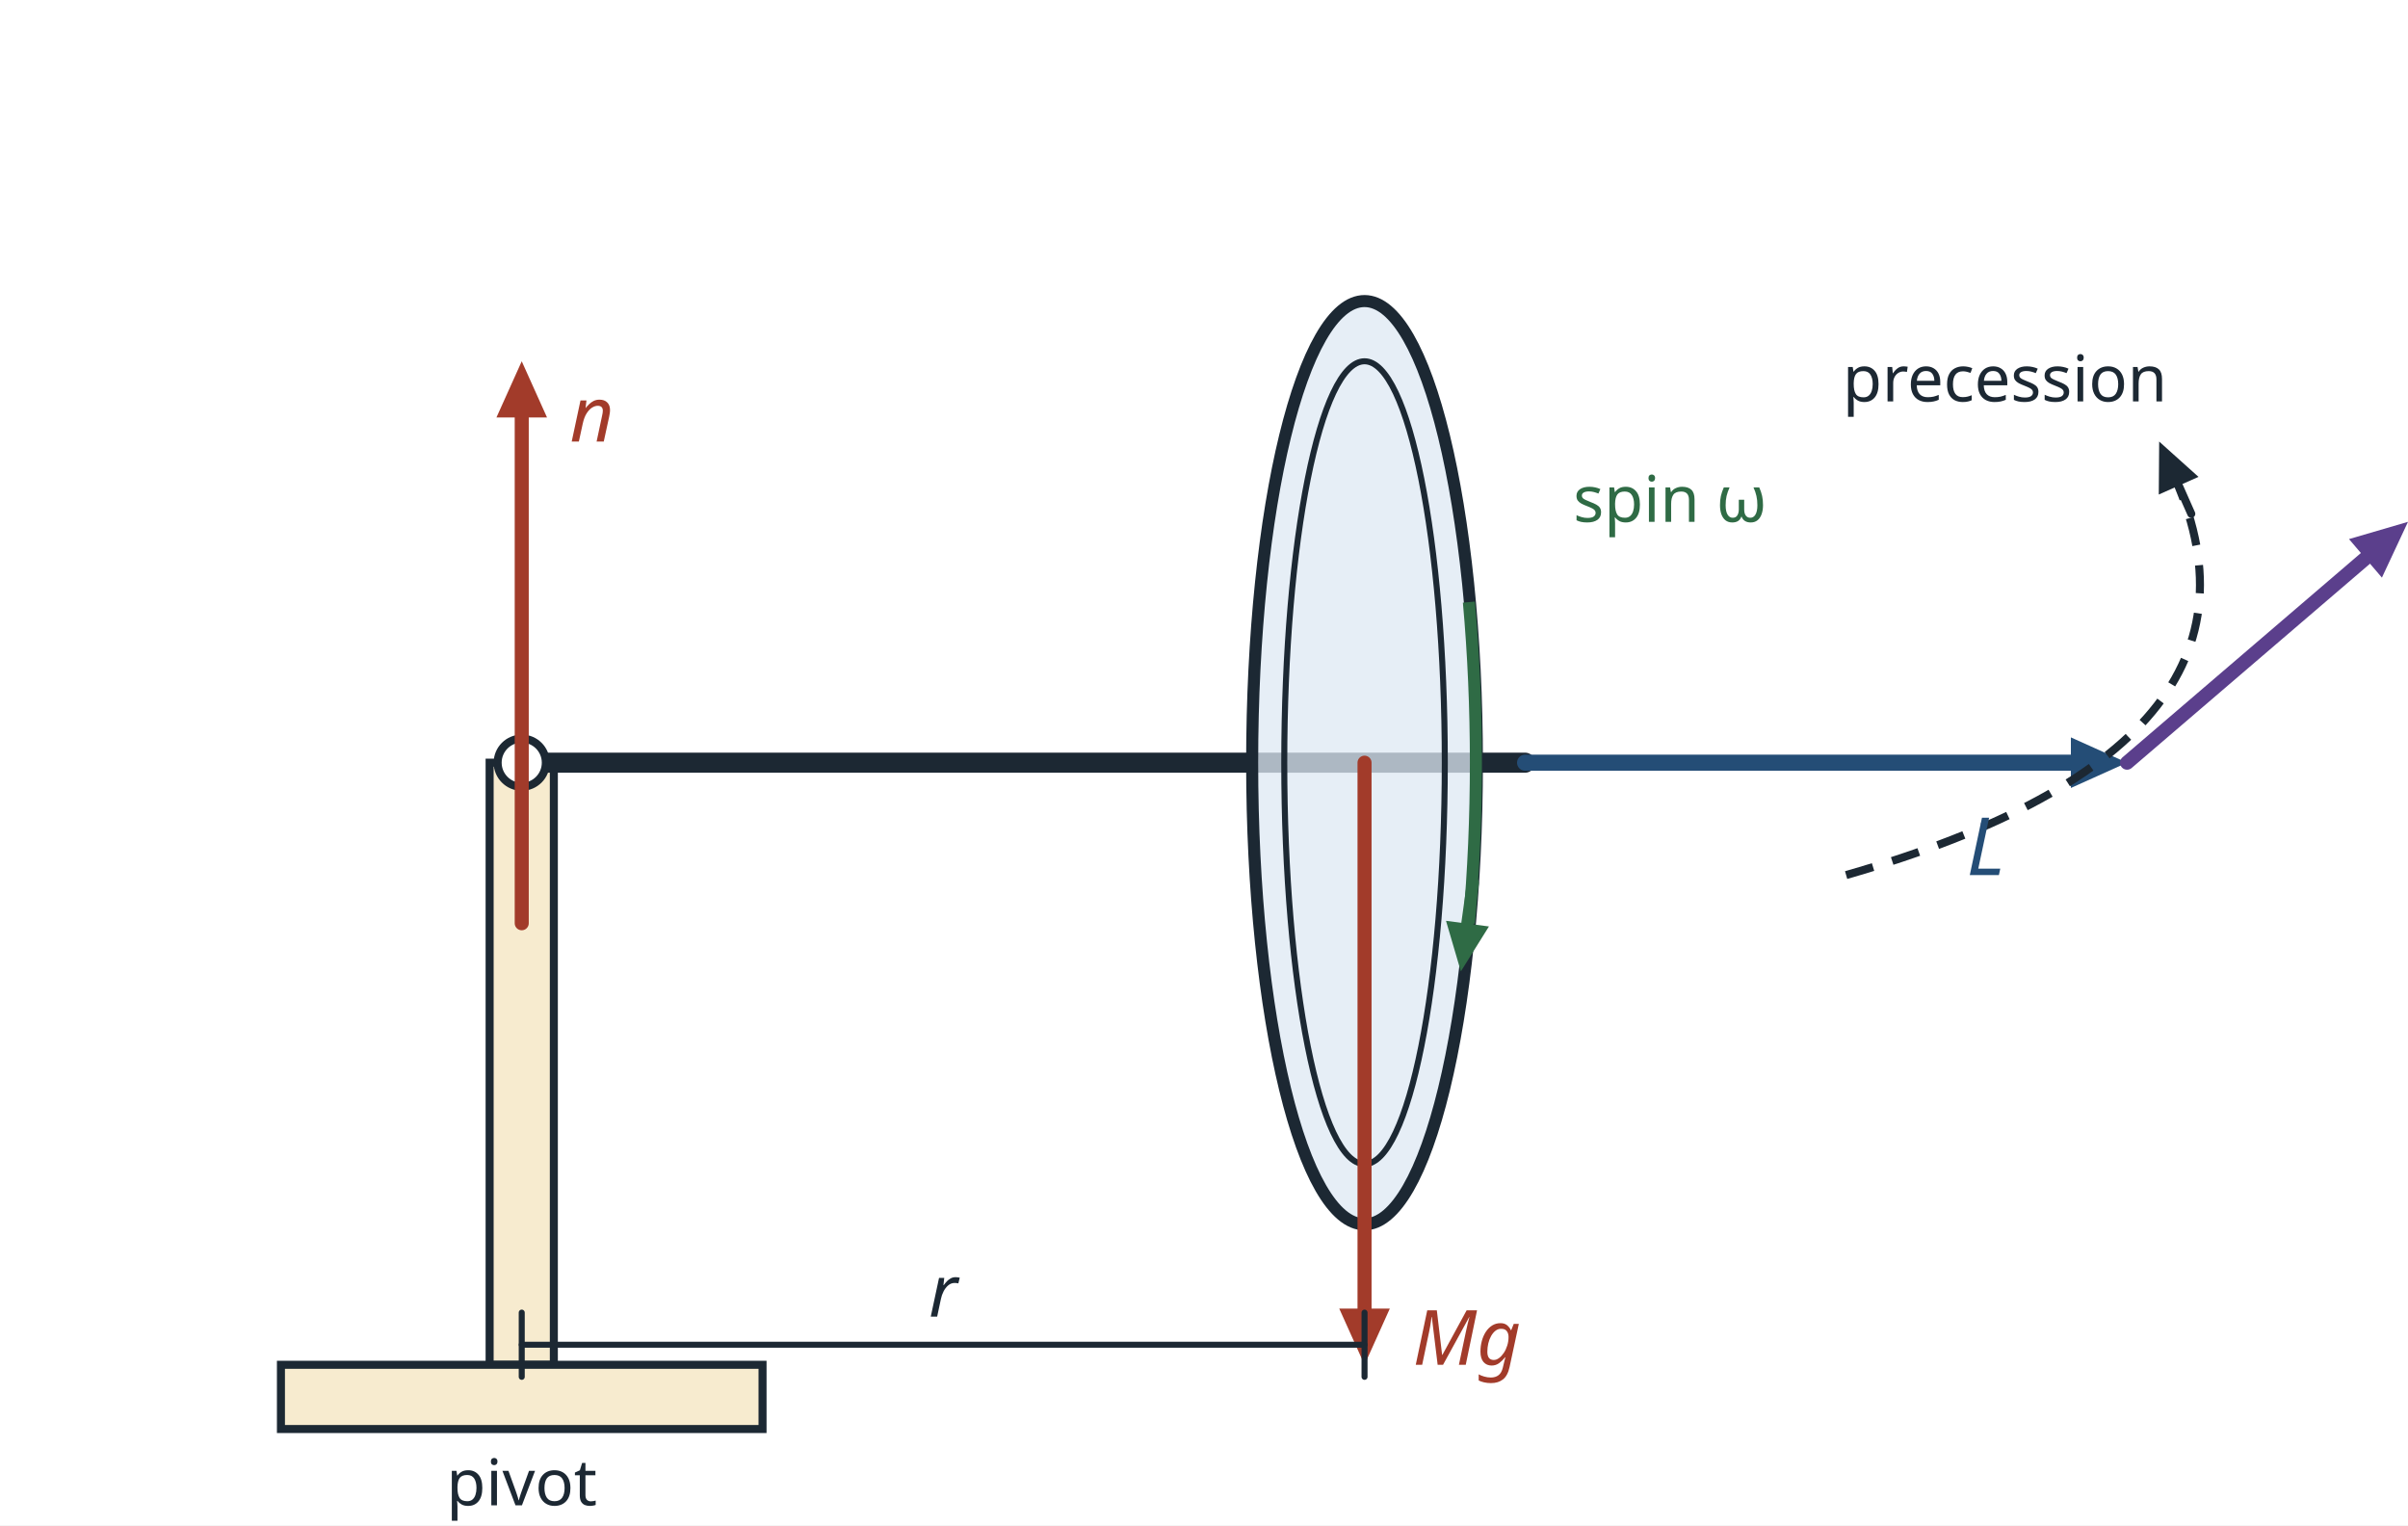
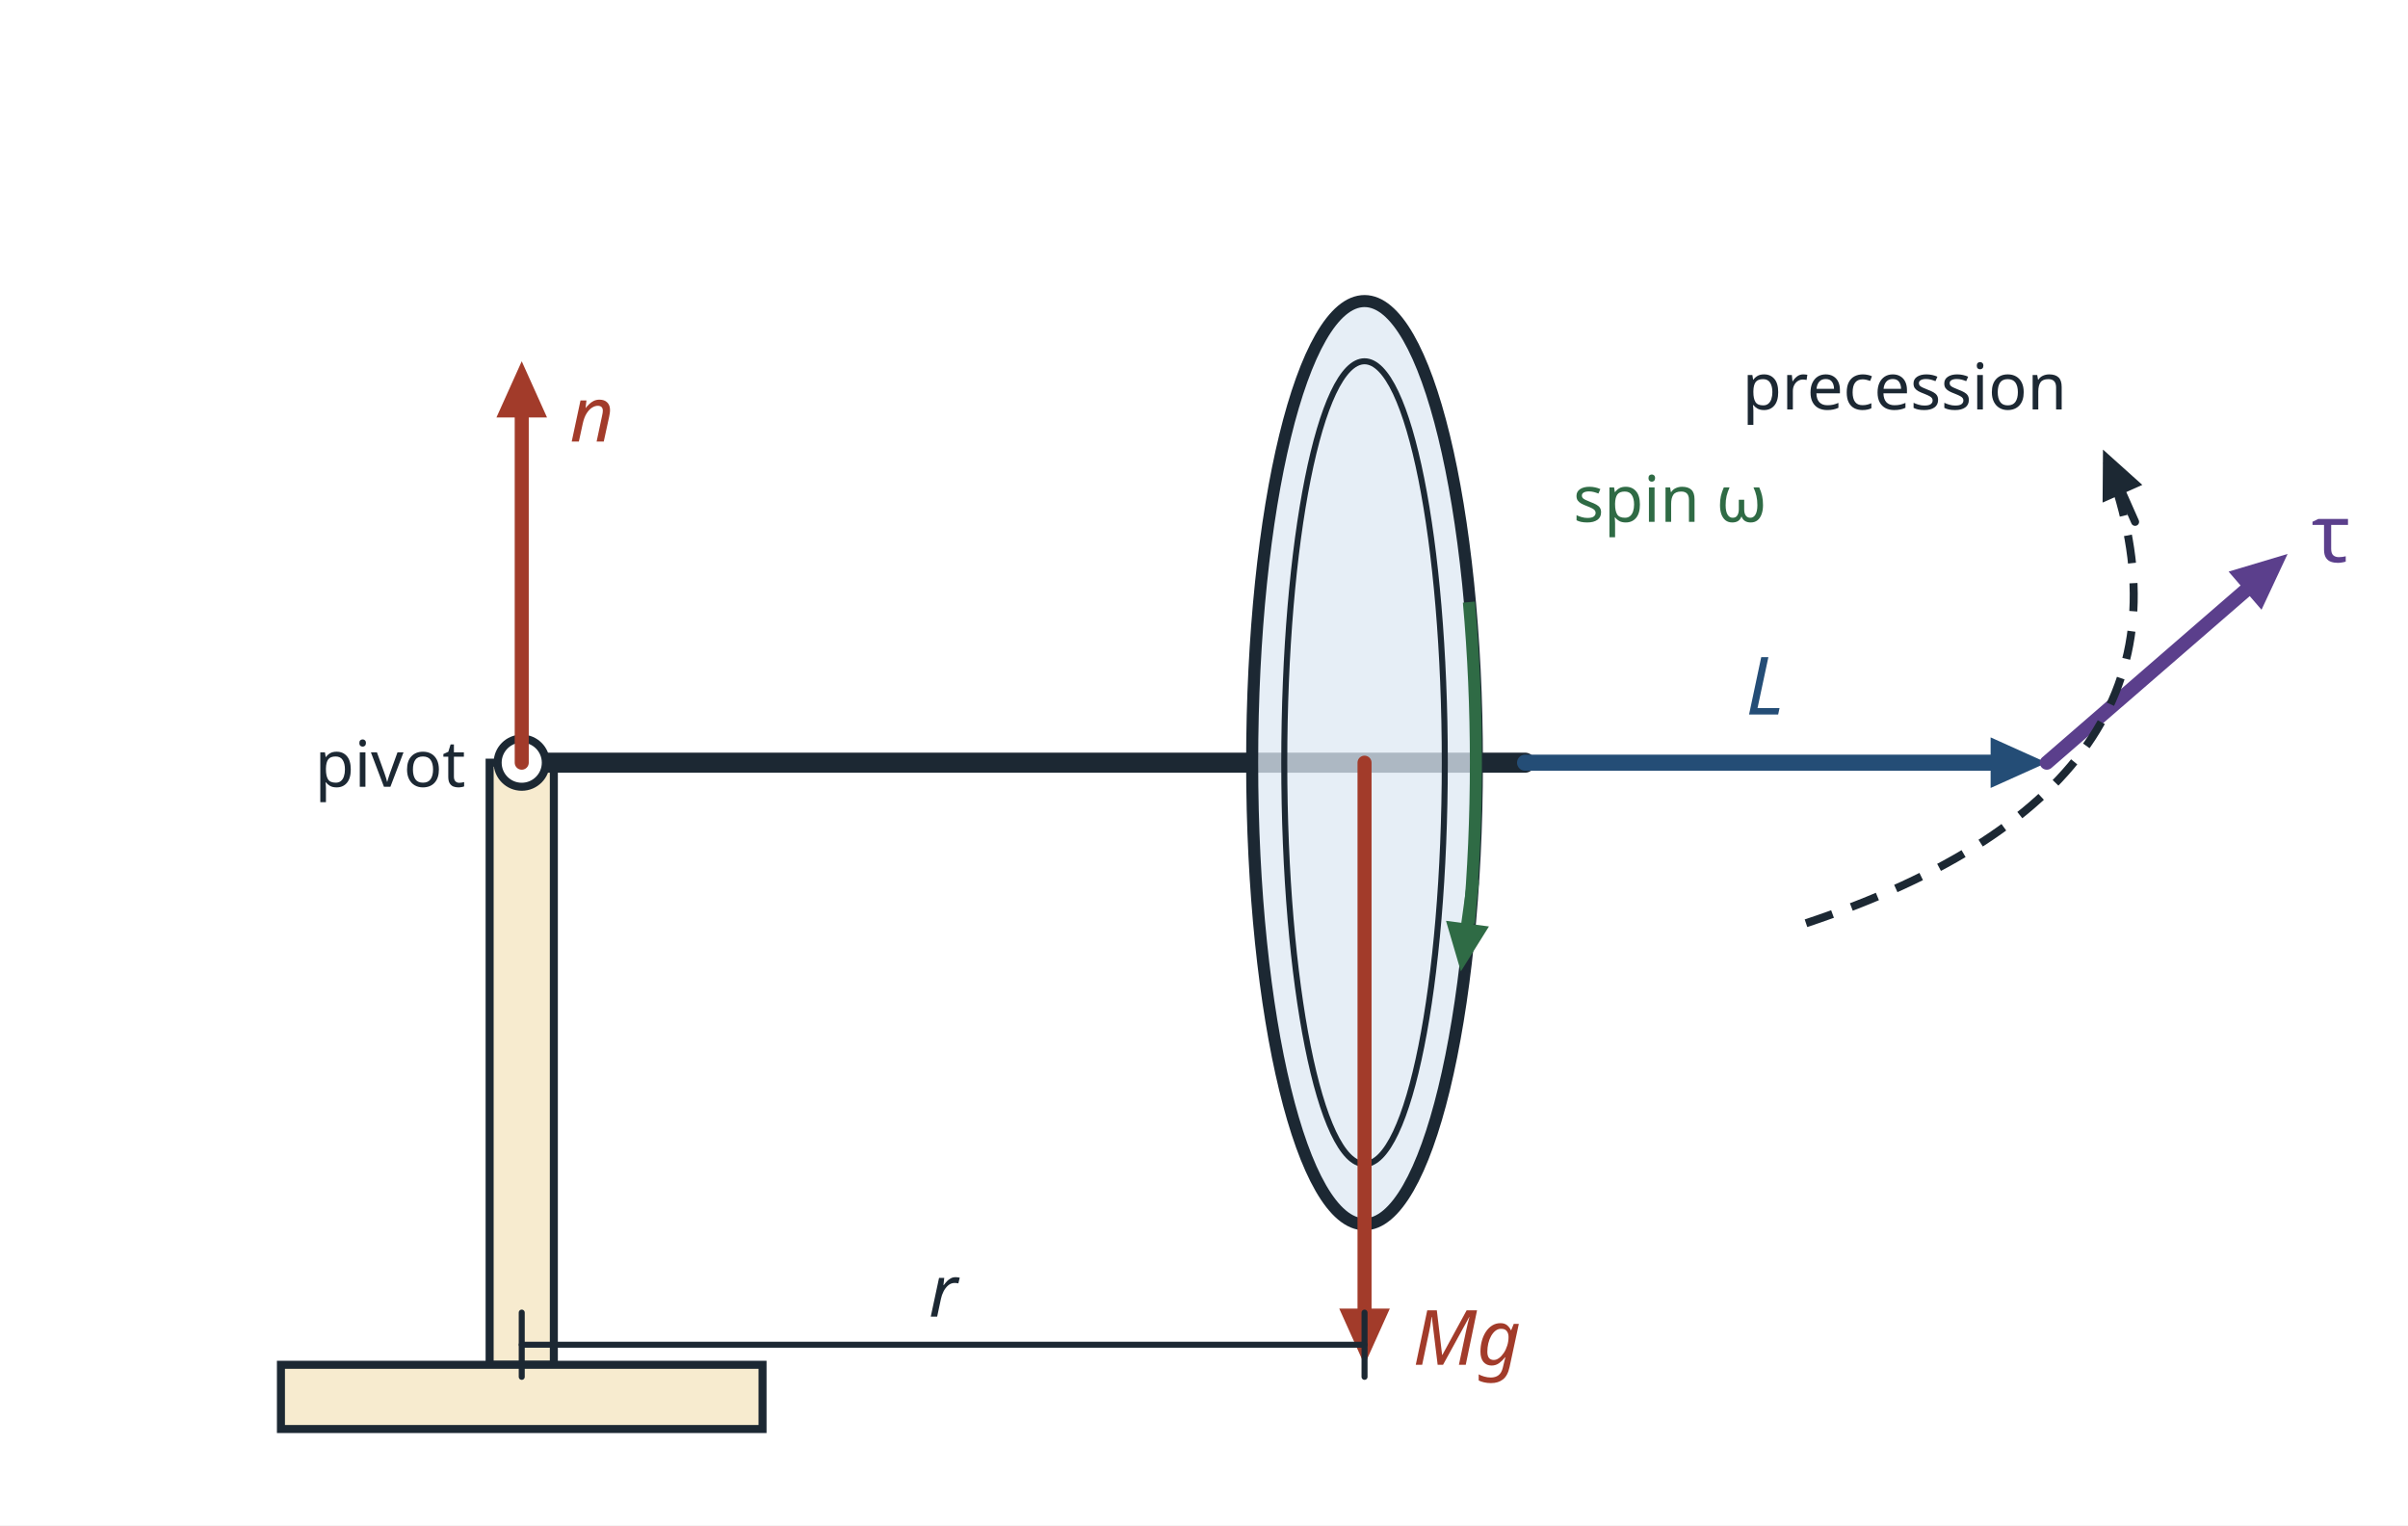
<svg xmlns="http://www.w3.org/2000/svg" viewBox="0 0 600 380" width="600" height="380" font-family="sans-serif" role="img">
  <rect width="600" height="380" fill="#ffffff" />
  <rect x="122" y="190" width="16" height="150" fill="#f7ebcf" stroke="#1c2833" stroke-width="2" />
  <rect x="70" y="340" width="120" height="16" fill="#f7ebcf" stroke="#1c2833" stroke-width="2" />
  <line x1="130.0" y1="190.0" x2="380.0" y2="190.0" stroke="#1c2833" stroke-width="5" stroke-linecap="round" />
  <circle cx="130.0" cy="190.0" r="6.0" fill="#ffffff" stroke="#1c2833" stroke-width="2" />
  <ellipse cx="340" cy="190" rx="28" ry="115" fill="#dde8f3" fill-opacity="0.75" stroke="#1c2833" stroke-width="3" />
  <ellipse cx="340" cy="190" rx="20" ry="100" fill="none" stroke="#1c2833" stroke-width="1.5" />
  <path d="M366,150 A28,115 0 0 1 366,230" fill="none" stroke="#2f6b45" stroke-width="3" />
  <line x1="367.0" y1="220.0" x2="365.6" y2="230.1" stroke="#2f6b45" stroke-width="3" stroke-linecap="round" />
  <polygon points="364.0,242.0 360.3,229.4 371.0,230.8" fill="#2f6b45" />
-   <line x1="380.0" y1="190.0" x2="516.0" y2="190.0" stroke="#244d76" stroke-width="4" stroke-linecap="round" />
-   <polygon points="530.0,190.0 516.0,196.3 516.0,183.7" fill="#244d76" />
+   <line x1="380.0" y1="190.0" x2="496.0" y2="190.0" stroke="#244d76" stroke-width="4" stroke-linecap="round" />
+   <polygon points="510.0,190.0 496.0,196.3 496.0,183.7" fill="#244d76" />
  <line x1="340.0" y1="190.0" x2="340.0" y2="326.0" stroke="#a23b2a" stroke-width="3.5" stroke-linecap="round" />
  <polygon points="340.0,340.0 333.7,326.0 346.3,326.0" fill="#a23b2a" />
-   <line x1="130.0" y1="230.0" x2="130.0" y2="104.0" stroke="#a23b2a" stroke-width="3.5" stroke-linecap="round" />
+   <line x1="130.0" y1="190.0" x2="130.0" y2="104.0" stroke="#a23b2a" stroke-width="3.5" stroke-linecap="round" />
  <polygon points="130.0,90.0 136.3,104.0 123.7,104.0" fill="#a23b2a" />
-   <line x1="530.0" y1="190.0" x2="589.4" y2="139.1" stroke="#5b3f8c" stroke-width="3.5" stroke-linecap="round" />
-   <polygon points="600.0,130.0 593.5,143.9 585.3,134.3" fill="#5b3f8c" />
-   <path d="M460,218 Q575,185 540,115" fill="none" stroke="#1c2833" stroke-width="2" stroke-dasharray="7 5" />
-   <line x1="546.0" y1="128.0" x2="542.9" y2="121.0" stroke="#1c2833" stroke-width="2" stroke-linecap="round" />
-   <polygon points="538.0,110.0 547.8,118.8 537.9,123.2" fill="#1c2833" />
+   <line x1="510.0" y1="190.0" x2="559.4" y2="147.2" stroke="#5b3f8c" stroke-width="3.5" stroke-linecap="round" />
+   <polygon points="570.0,138.0 563.5,151.9 555.3,142.4" fill="#5b3f8c" />
+   <path d="M450,230 Q555,195 525,115" fill="none" stroke="#1c2833" stroke-width="2" stroke-dasharray="7 5" />
+   <line x1="532.0" y1="130.0" x2="528.9" y2="123.0" stroke="#1c2833" stroke-width="2" stroke-linecap="round" />
+   <polygon points="524.0,112.0 533.8,120.8 523.9,125.2" fill="#1c2833" />
  <line x1="130.0" y1="335.0" x2="340.0" y2="335.0" stroke="#1c2833" stroke-width="1.5" stroke-linecap="round" />
  <line x1="130.0" y1="327.0" x2="130.0" y2="343.0" stroke="#1c2833" stroke-width="1.5" stroke-linecap="round" />
  <line x1="340.0" y1="327.0" x2="340.0" y2="343.0" stroke="#1c2833" stroke-width="1.5" stroke-linecap="round" />
  <text x="235.0" y="328.0" font-size="18" fill="#1c2833" text-anchor="middle" font-style="italic">r</text>
-   <text x="490.0" y="218.0" font-size="20" fill="#244d76" text-anchor="start" font-style="italic">L</text>
+   <text x="435.0" y="178.0" font-size="20" fill="#244d76" text-anchor="start" font-style="italic">L</text>
  <text x="352.0" y="340.0" font-size="19" fill="#a23b2a" text-anchor="start" font-style="italic">Mg</text>
  <text x="142.0" y="110.0" font-size="19" fill="#a23b2a" text-anchor="start" font-style="italic">n</text>
-   <text x="605.0" y="128.0" font-size="20" fill="#5b3f8c" text-anchor="start">τ</text>
-   <text x="540.0" y="100.0" font-size="16" fill="#1c2833" text-anchor="end">precession</text>
+   <text x="576.0" y="140.0" font-size="20" fill="#5b3f8c" text-anchor="start">τ</text>
+   <text x="515.0" y="102.0" font-size="16" fill="#1c2833" text-anchor="end">precession</text>
  <text x="392.0" y="130.0" font-size="16" fill="#2f6b45" text-anchor="start">spin ω</text>
-   <text x="130.0" y="375.0" font-size="16" fill="#1c2833" text-anchor="middle">pivot</text>
+   <text x="116.0" y="196.0" font-size="16" fill="#1c2833" text-anchor="end">pivot</text>
</svg>
